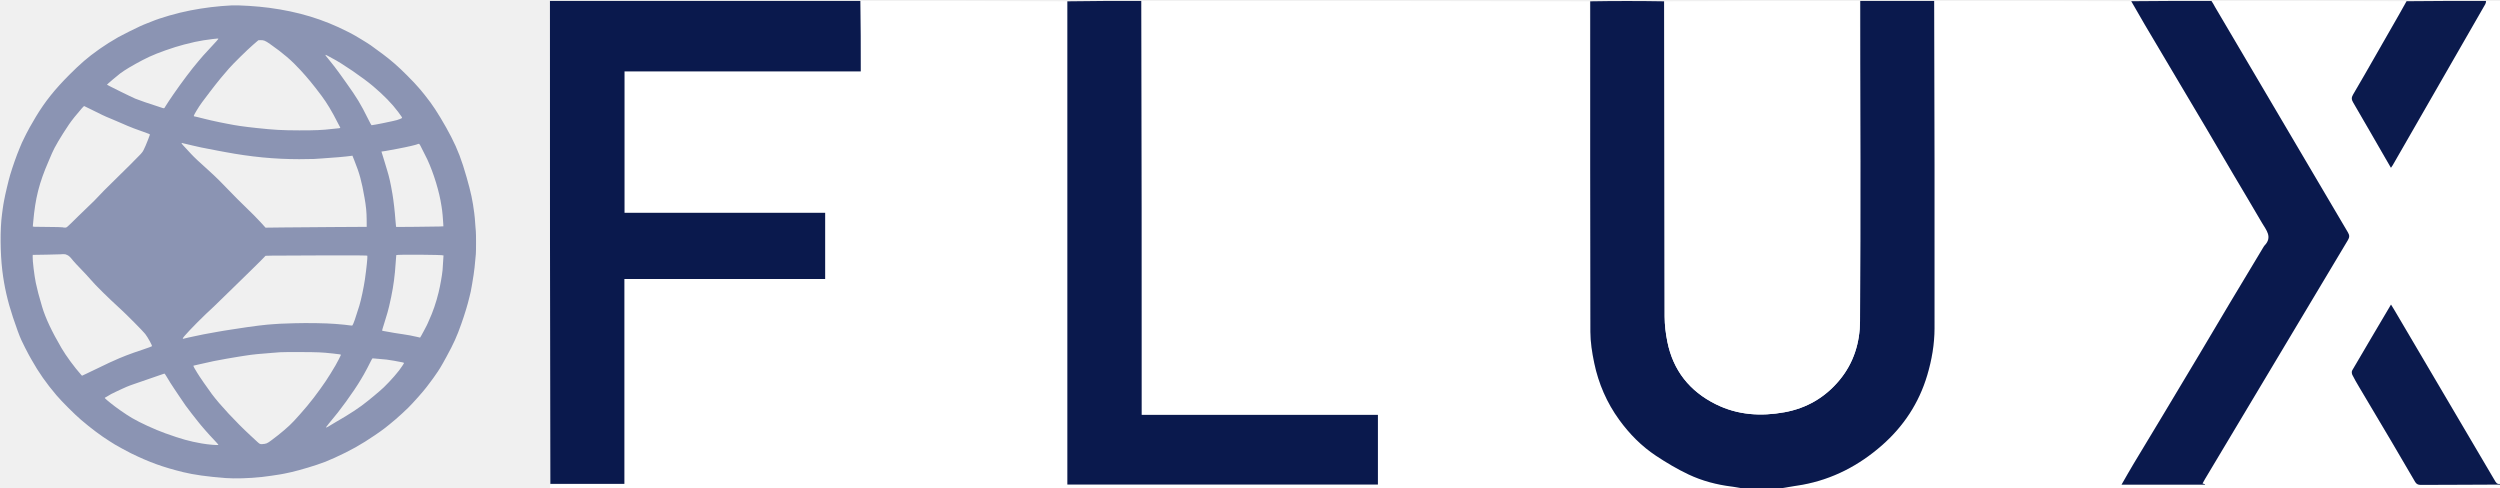
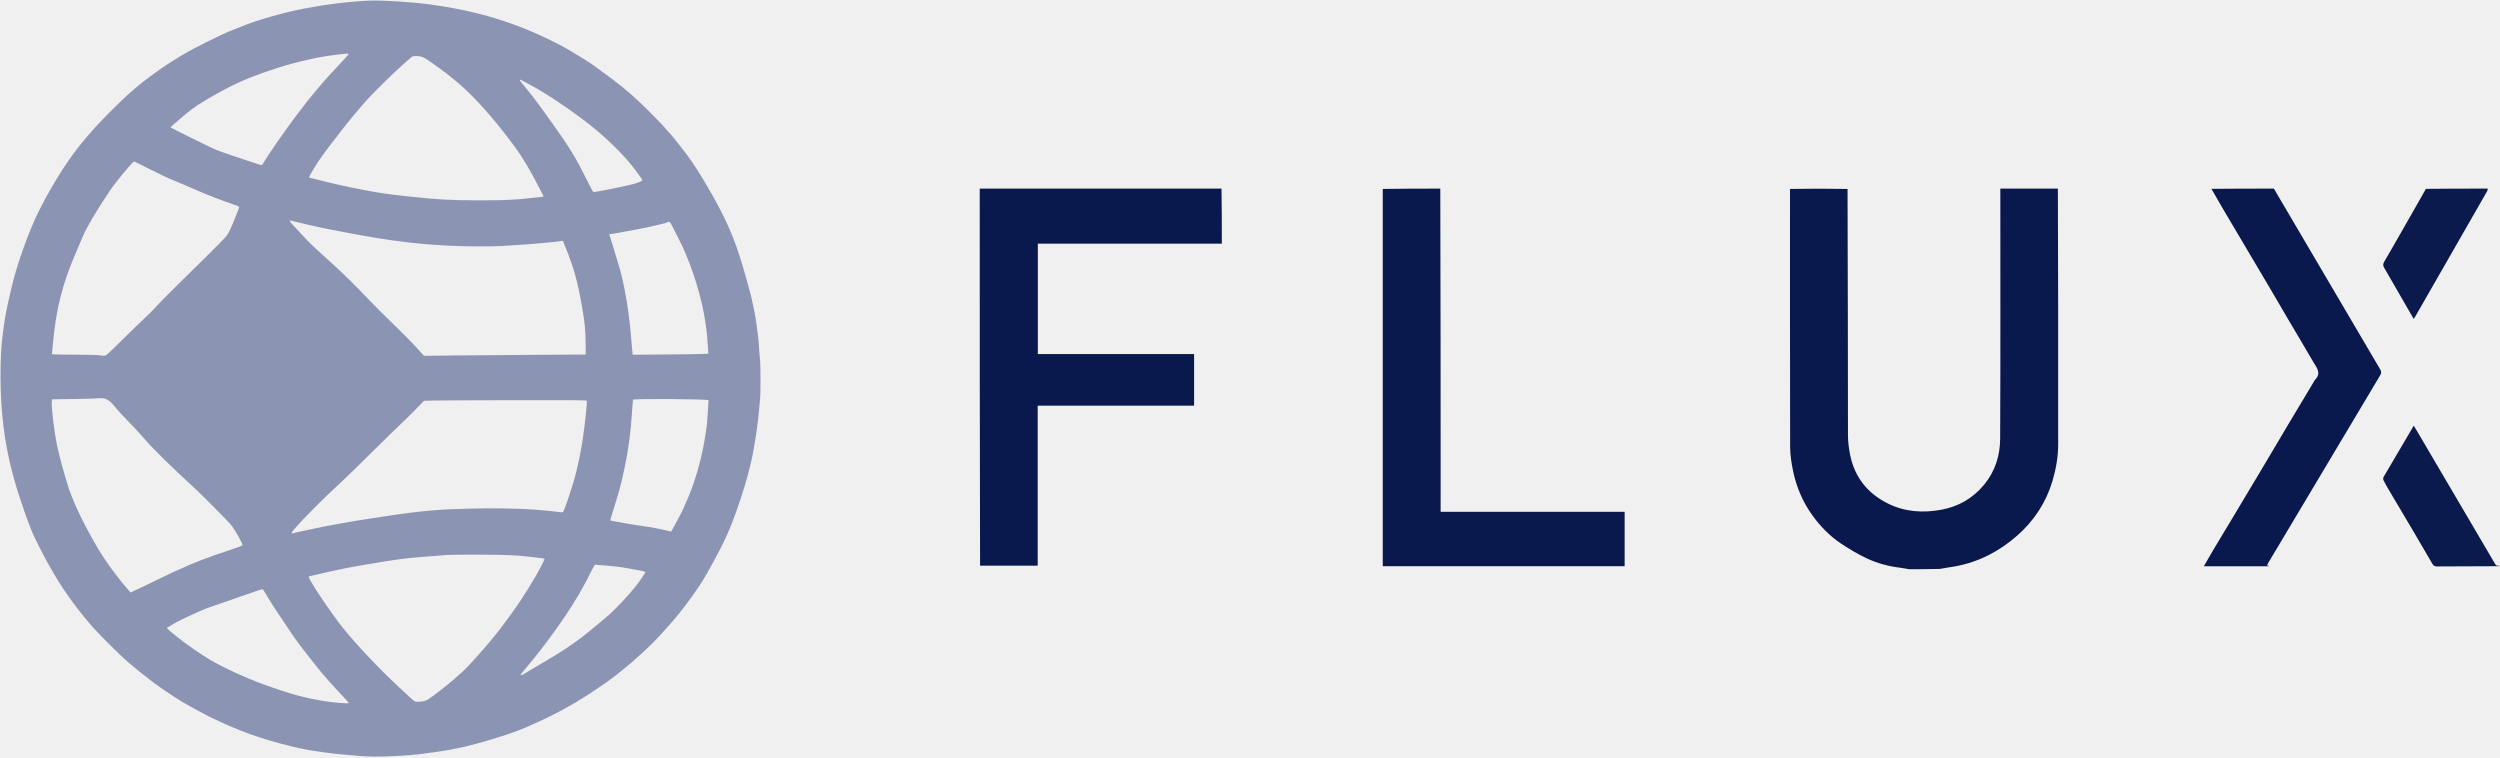
- <svg xmlns="http://www.w3.org/2000/svg" viewBox="0 0 2758.89 538.00" role="img" aria-labelledby="title desc">
-   <g transform="translate(-0,-0) scale(0.33625)">
-     <path d="M 760 17.731 C 744.035 18.296, 710.633 21.150, 692 23.540 C 665.337 26.961, 648.805 29.576, 625.500 34.057 C 582.223 42.380, 527.082 58.193, 496.813 70.961 C 495.541 71.498, 490.225 73.570, 485 75.566 C 479.775 77.562, 473.700 79.993, 471.500 80.969 C 469.300 81.944, 463.675 84.429, 459 86.490 C 447.392 91.609, 398.554 116.062, 388.591 121.744 C 367.213 133.937, 343.646 148.728, 330.027 158.500 C 328.494 159.600, 325.048 162.047, 322.370 163.938 C 288.891 187.570, 263.784 209.136, 228.245 244.788 C 179.216 293.974, 148.208 332.815, 117.507 383.500 C 110.393 395.245, 100 413.188, 100 413.725 C 100 413.982, 99.112 415.439, 98.026 416.964 C 95.636 420.319, 75.317 460.284, 72.077 468 C 70.807 471.025, 67.310 479.350, 64.307 486.500 C 54.380 510.134, 42.258 544.343, 33.571 573.234 C 28.241 590.963, 16.944 638.458, 13.528 657.500 C 12.640 662.450, 11.469 668.975, 10.926 672 C 10.383 675.025, 9.515 680.875, 8.998 685 C 8.480 689.125, 7.366 697.599, 6.523 703.831 C 0.136 751.038, 0.593 829.386, 7.599 888 C 13.796 939.854, 25.057 989.232, 42.719 1042 C 55.092 1078.965, 63.136 1100.722, 70.264 1116.500 C 74.539 1125.965, 89.635 1155.849, 94.510 1164.500 C 95.750 1166.700, 99.793 1173.900, 103.494 1180.500 C 126.996 1222.408, 151.847 1257.864, 185.295 1297.210 C 202.509 1317.460, 244.951 1359.919, 265.500 1377.448 C 299.307 1406.287, 330.860 1429.929, 359.506 1447.884 C 368.868 1453.751, 372.734 1456.178, 377.500 1459.179 C 383.659 1463.057, 420.462 1483.053, 430 1487.704 C 490.788 1517.345, 534.525 1533.158, 601 1549.525 C 636.078 1558.162, 680.754 1564.370, 740.950 1568.972 C 770.918 1571.263, 818.473 1569.866, 859 1565.506 C 872.921 1564.008, 909.080 1558.884, 919.500 1556.933 C 922.250 1556.418, 928.325 1555.298, 933 1554.443 C 959.140 1549.662, 1001.104 1538.268, 1039.500 1525.526 C 1063.400 1517.594, 1072.345 1514.067, 1098.500 1502.265 C 1148.738 1479.596, 1186.039 1458.682, 1230.600 1428.198 C 1259.241 1408.605, 1265.984 1403.427, 1298.414 1376.129 C 1308.505 1367.635, 1329.637 1348.198, 1340.231 1337.667 C 1356.735 1321.261, 1388.592 1285.397, 1399.538 1270.902 C 1400.617 1269.472, 1405.550 1262.958, 1410.500 1256.425 C 1415.450 1249.892, 1420.266 1243.412, 1421.202 1242.024 C 1422.139 1240.636, 1424.986 1236.575, 1427.531 1233 C 1441.420 1213.485, 1447.227 1203.939, 1464.943 1171.500 C 1489.043 1127.371, 1499.419 1104.412, 1513.979 1063 C 1525.966 1028.905, 1534.490 1000.766, 1540.485 975.500 C 1542.442 967.250, 1544.457 958.925, 1544.962 957 C 1546.212 952.232, 1552.518 915.158, 1554.487 901 C 1557.430 879.838, 1558.025 874.598, 1559.541 856.500 C 1560.371 846.600, 1561.338 836.475, 1561.691 834 C 1562.551 827.964, 1562.574 765.689, 1561.718 760 C 1561.346 757.525, 1560.586 748.300, 1560.029 739.500 C 1558.718 718.762, 1558.198 712.912, 1556.429 699 C 1551.109 657.141, 1545.790 632.263, 1531.305 581.500 C 1515.068 524.596, 1502.317 491.159, 1480.947 449.450 C 1460.793 410.114, 1430.580 359.989, 1412.564 336 C 1398.730 317.578, 1387.628 303.423, 1381.598 296.515 C 1378.244 292.674, 1374.326 288.174, 1372.892 286.515 C 1362.643 274.666, 1357.111 268.813, 1336.136 247.627 C 1308.002 219.210, 1284.717 198.804, 1256 177.398 C 1242.929 167.655, 1223 153.061, 1217 148.839 C 1205.395 140.673, 1162.814 114.916, 1152.500 109.823 C 1150.850 109.008, 1145.450 106.276, 1140.500 103.752 C 1060.542 62.972, 979.369 38.320, 883 25.548 C 843.537 20.318, 787.512 16.757, 760 17.731 M 698.093 128.096 C 678.247 130.357, 654.392 134.228, 639.500 137.604 C 613.725 143.448, 591.109 149.393, 575 154.559 C 527.017 169.948, 496.849 182.002, 467 197.712 C 434.123 215.015, 410.782 228.955, 394.500 241.010 C 385.709 247.519, 351 277.012, 351 277.972 C 351 278.852, 434.361 319.888, 444 323.753 C 459.808 330.092, 482.420 337.844, 532.401 354.056 C 538.987 356.193, 539.071 356.156, 542.657 349.500 C 544.470 346.133, 560.466 321.980, 569.477 309 C 597.947 267.992, 628.815 227.055, 649.781 202.500 C 654.946 196.450, 662.396 187.706, 666.336 183.068 C 670.276 178.430, 683.292 164.270, 695.261 151.601 C 707.230 138.932, 716.876 128.129, 716.699 127.596 C 716.197 126.090, 715.547 126.108, 698.093 128.096 M 853.669 131.802 L 847.838 132.105 830.669 146.920 C 811.448 163.507, 765.148 209.027, 751.448 224.807 C 731.193 248.138, 715.973 266.376, 707.474 277.500 C 703.693 282.450, 695.177 293.477, 688.549 302.004 C 676.645 317.322, 673.629 321.319, 662.903 336 C 651.861 351.113, 636 377.239, 636 380.313 C 636 381.348, 636.794 382, 638.054 382 C 639.184 382, 644.021 383.069, 648.804 384.377 C 653.587 385.684, 662.675 387.961, 669 389.438 C 675.325 390.915, 685.675 393.406, 692 394.973 C 698.325 396.540, 710.700 399.236, 719.500 400.964 C 728.300 402.692, 739.775 404.960, 745 406.004 C 775.882 412.174, 797.859 415.374, 841 419.985 C 901.212 426.420, 923.941 427.692, 982.003 427.876 C 1032.638 428.037, 1059.255 426.911, 1088 423.391 C 1094.875 422.550, 1103.997 421.609, 1108.271 421.301 C 1116.125 420.735, 1117.962 419.903, 1116.211 417.706 C 1115.683 417.043, 1112.194 410.425, 1108.458 403 C 1090.014 366.340, 1072.561 337.303, 1054.685 313.535 C 1027.017 276.746, 1011.135 257.414, 986.388 230.401 C 957.139 198.473, 929.300 174.570, 886.500 144.636 C 869.864 133.002, 865.259 131.201, 853.669 131.802 M 1068 181.013 C 1068 181.570, 1072.642 187.532, 1078.315 194.263 C 1088.828 206.735, 1109.348 233.464, 1117 244.653 C 1117.825 245.859, 1126.659 258.243, 1136.632 272.173 C 1171.120 320.348, 1183.900 341.454, 1207.533 389.265 C 1213.442 401.219, 1218.727 411, 1219.277 411 C 1221.192 411, 1243.576 406.982, 1255 404.587 C 1291.068 397.027, 1297.096 395.692, 1303.154 393.919 C 1310.895 391.655, 1318.659 388.361, 1319.512 386.980 C 1320.193 385.878, 1316.827 380.732, 1306.118 366.500 C 1286.046 339.827, 1259.902 313.021, 1225 283.329 C 1191.619 254.930, 1120.415 206.278, 1089.623 190.828 C 1086.255 189.139, 1080.496 186.011, 1076.826 183.878 C 1069.961 179.889, 1068 179.253, 1068 181.013 M 268.351 355.750 C 252.601 373.542, 234.752 395.924, 226.285 408.500 C 199.658 448.047, 178.747 483.471, 170.798 502.500 C 168.266 508.560, 162.229 522.703, 159.059 530 C 128.395 600.588, 115.743 650.751, 108.994 728.500 C 108.421 735.100, 107.851 741.400, 107.726 742.500 C 107.503 744.472, 108.170 744.504, 155 744.769 C 182.647 744.925, 203.712 745.448, 205.399 746.019 C 206.994 746.558, 210.491 747, 213.172 747 C 219.163 747, 217.351 748.556, 257.500 708.916 C 274 692.625, 292.308 674.944, 298.184 669.626 C 304.060 664.307, 315.803 652.428, 324.279 643.228 C 332.756 634.028, 350.408 616.150, 363.507 603.500 C 376.606 590.850, 405.152 562.725, 426.941 541 C 465.605 502.450, 466.669 501.284, 471.204 492.500 C 473.759 487.550, 476.968 480.575, 478.335 477 C 479.702 473.425, 483.336 464.427, 486.410 457.005 C 489.485 449.582, 492 442.806, 492 441.945 C 492 440.975, 490.198 439.764, 487.250 438.755 C 454.829 427.649, 420.393 414.382, 403.330 406.424 C 397.923 403.903, 384.275 398.040, 373 393.397 C 361.725 388.753, 350.700 384.125, 348.500 383.112 C 346.300 382.099, 340.675 379.527, 336 377.396 C 331.325 375.264, 316.121 367.779, 302.213 360.760 C 288.305 353.742, 276.541 348, 276.069 348 C 275.598 348, 272.125 351.488, 268.351 355.750 M 596 470.357 C 596 471.657, 600.678 476.885, 627.294 505.326 C 638.430 517.226, 651.915 529.902, 686.129 560.633 C 706.564 578.987, 731.900 603.964, 755.696 629.213 C 767.469 641.706, 790.691 664.922, 807.301 680.806 C 823.910 696.689, 845.150 718.118, 854.500 728.425 L 871.500 747.164 927.500 746.478 C 958.300 746.101, 1033 745.501, 1093.500 745.146 L 1203.500 744.500 1203.363 721 C 1203.217 696.019, 1201.474 677.995, 1196.400 649 C 1186.718 593.672, 1179.921 568.869, 1162.741 526.179 L 1156.575 510.857 1153.538 511.404 C 1142.148 513.454, 1088.238 518.232, 1056.500 520.005 C 1046.600 520.558, 1034.900 521.327, 1030.500 521.714 C 1026.100 522.101, 1004.275 522.416, 982 522.414 C 901.644 522.409, 823.968 514.936, 739 499.035 C 733.225 497.954, 722.200 495.907, 714.500 494.486 C 691.515 490.243, 664.773 485.054, 660.500 484.006 C 658.300 483.467, 646.375 480.782, 634 478.041 C 621.625 475.299, 608.243 472.144, 604.263 471.028 C 595.673 468.621, 596 468.648, 596 470.357 M 1371.738 472.595 C 1369.770 474.563, 1337.276 482.185, 1306 488.014 C 1262.402 496.141, 1257.444 497.010, 1254.750 497.005 C 1253.237 497.002, 1252 497.371, 1252 497.825 C 1252 498.279, 1253.138 501.991, 1254.528 506.075 C 1255.918 510.159, 1259.101 520.475, 1261.600 529 C 1264.100 537.525, 1268.100 550.800, 1270.490 558.500 C 1277.440 580.890, 1281.556 599.269, 1287.961 636.500 C 1291.714 658.317, 1295.828 694.396, 1297.950 724.110 C 1298.524 732.145, 1299.271 740.106, 1299.610 741.802 L 1300.227 744.884 1364.363 744.414 C 1399.639 744.156, 1434.509 743.683, 1441.852 743.364 L 1455.204 742.784 1454.556 731.642 C 1453.603 715.254, 1452.067 697.332, 1451.030 690.500 C 1450.529 687.200, 1449.597 680.900, 1448.959 676.500 C 1442.265 630.342, 1423.631 569.029, 1402.308 523 C 1399.334 516.580, 1384.625 487.325, 1379.813 478.258 C 1377.378 473.670, 1375.948 472.014, 1374.417 472.008 C 1373.271 472.004, 1372.066 472.268, 1371.738 472.595 M 198.352 834.628 C 197.721 834.887, 177.021 835.414, 152.352 835.799 L 107.500 836.500 107.199 842.302 C 106.562 854.557, 112.596 904.788, 117.553 928.500 C 122.052 950.017, 128.037 972.724, 138.112 1006.500 C 149.246 1043.823, 169.537 1087.066, 201.929 1142.500 C 216.754 1167.871, 244.582 1205.757, 265.705 1229.328 L 269.136 1233.156 273.818 1230.931 C 276.393 1229.708, 281.650 1227.253, 285.500 1225.477 C 289.350 1223.701, 301.050 1218.085, 311.500 1212.997 C 340.646 1198.805, 361.128 1189, 361.630 1189 C 361.879 1189, 364.877 1187.707, 368.292 1186.127 C 399.738 1171.575, 425.328 1161.719, 471.377 1146.426 C 486.160 1141.517, 498.474 1136.929, 498.742 1136.230 C 499.763 1133.568, 485.468 1107.629, 476.554 1095.970 C 470.138 1087.578, 415.712 1032.592, 397.036 1015.634 C 356.445 978.777, 311.804 934.756, 297.013 917 C 291.286 910.125, 277.353 895.047, 266.050 883.492 C 254.748 871.938, 242.827 859.113, 239.560 854.992 C 230.301 843.315, 226.957 840.134, 220.593 836.954 C 215.530 834.424, 213.590 834.011, 207.090 834.079 C 202.916 834.122, 198.983 834.370, 198.352 834.628 M 1300.510 837.250 C 1300.275 837.938, 1299.363 849.906, 1298.484 863.846 C 1295.967 903.727, 1291.453 937.921, 1283.876 974.500 C 1279.417 996.032, 1274.729 1015.927, 1271.977 1025 C 1270.392 1030.225, 1266.648 1042.600, 1263.657 1052.500 C 1260.666 1062.400, 1257.270 1073.387, 1256.109 1076.915 C 1254.949 1080.443, 1254 1083.899, 1254 1084.593 C 1254 1085.385, 1256.145 1086.111, 1259.750 1086.538 C 1262.912 1086.913, 1268.251 1087.841, 1271.613 1088.600 C 1278.894 1090.244, 1309.812 1095.324, 1322.500 1096.962 C 1334.788 1098.548, 1356.474 1102.635, 1368.181 1105.572 C 1373.506 1106.907, 1378.276 1108, 1378.781 1108 C 1379.601 1108, 1404 1062.245, 1404 1060.706 C 1404 1060.360, 1405.528 1056.797, 1407.395 1052.788 C 1420.396 1024.878, 1431.351 993.015, 1439.470 959.500 C 1445.087 936.310, 1450.582 905.525, 1452.500 886.500 C 1453.317 878.391, 1455.875 838.558, 1455.597 838.271 C 1453.253 835.849, 1301.331 834.849, 1300.510 837.250 M 892 838.969 L 871.500 839.500 854.500 857 C 845.150 866.625, 831.441 880.125, 824.035 887 C 816.630 893.875, 789.180 920.686, 763.035 946.579 C 736.891 972.473, 709.875 998.771, 703 1005.021 C 669.684 1035.304, 623.573 1081.506, 605.344 1102.870 C 598.389 1111.022, 598.126 1113.441, 604.444 1111.156 C 606.337 1110.472, 612.075 1109.064, 617.193 1108.027 C 622.312 1106.991, 633.925 1104.520, 643 1102.536 C 661.866 1098.412, 675.544 1095.731, 692 1092.932 C 698.325 1091.857, 708.225 1090.074, 714 1088.970 C 719.775 1087.866, 728.550 1086.337, 733.500 1085.571 C 738.450 1084.805, 751.500 1082.769, 762.500 1081.046 C 832.528 1070.077, 872.360 1065.126, 904 1063.460 C 910.325 1063.126, 916.850 1062.691, 918.500 1062.491 C 920.150 1062.292, 941.075 1061.567, 965 1060.879 C 1009.041 1059.614, 1069.280 1060.568, 1099.671 1063.012 C 1124.871 1065.038, 1136.850 1066.230, 1145.872 1067.610 C 1152.778 1068.666, 1155.596 1068.750, 1156.582 1067.932 C 1159.133 1065.815, 1167.860 1041.001, 1179.418 1003 C 1185.142 984.180, 1193.512 944.787, 1197.478 918 C 1202.453 884.394, 1206.783 842.484, 1205.599 839.397 C 1205.143 838.209, 1183.220 838.033, 1058.781 838.219 C 978.327 838.340, 903.275 838.677, 892 838.969 M 919.500 1156.029 C 915.100 1156.463, 904.075 1157.328, 895 1157.952 C 857.232 1160.547, 827.337 1163.593, 806.500 1166.966 C 799.900 1168.035, 792.475 1169.180, 790 1169.510 C 787.525 1169.841, 780.550 1170.983, 774.500 1172.048 C 768.450 1173.112, 755.175 1175.352, 745 1177.025 C 717.985 1181.466, 687.579 1187.725, 650.538 1196.468 C 642.309 1198.411, 635.446 1200, 635.288 1200 C 634.217 1200, 635.435 1203.701, 637.834 1207.735 C 639.392 1210.356, 643.468 1217.225, 646.892 1223 C 653.745 1234.560, 681.493 1274.848, 695.289 1293.271 C 722.226 1329.241, 774.498 1385.387, 821.500 1428.837 C 831.400 1437.989, 841.660 1447.491, 844.299 1449.951 C 852.206 1457.321, 853.720 1458.031, 860.500 1457.546 C 874.097 1456.573, 876.315 1455.667, 890.352 1445.346 C 920.072 1423.494, 949.399 1398.375, 964.212 1382.086 C 968.221 1377.679, 976.936 1368.094, 983.580 1360.786 C 997.918 1345.017, 1018.283 1320.569, 1029.718 1305.401 C 1062.401 1262.047, 1076.457 1241.120, 1101.385 1198.707 C 1106.392 1190.187, 1119 1165.782, 1119 1164.610 C 1119 1163.311, 1114.213 1162.530, 1090.500 1159.958 C 1056.334 1156.254, 1043.409 1155.699, 986 1155.472 C 953.825 1155.345, 923.900 1155.595, 919.500 1156.029 M 1217.086 1185.296 C 1211.738 1196.446, 1198.033 1222.422, 1193.500 1230 C 1191.690 1233.025, 1187.443 1240.225, 1184.061 1246 C 1173.680 1263.727, 1153.755 1293.425, 1135.311 1318.661 C 1114.534 1347.091, 1104.310 1360.122, 1078.250 1391.384 C 1073.713 1396.827, 1070 1401.668, 1070 1402.140 C 1070 1404.060, 1073.351 1402.730, 1081.215 1397.690 C 1085.772 1394.770, 1094.900 1389.289, 1101.500 1385.510 C 1148.970 1358.331, 1181.822 1336.631, 1207.500 1315.492 C 1214.650 1309.606, 1223.539 1302.342, 1227.253 1299.350 C 1230.967 1296.358, 1234.792 1293.114, 1235.753 1292.141 C 1236.714 1291.168, 1240.911 1287.622, 1245.080 1284.261 C 1261.656 1270.897, 1291.482 1239.333, 1309.650 1215.931 C 1315.761 1208.058, 1326 1192.657, 1326 1191.337 C 1326 1190.819, 1323.638 1189.862, 1320.750 1189.210 C 1308.852 1186.525, 1277.523 1181.064, 1268.344 1180.076 C 1255.058 1178.646, 1225.297 1175.989, 1223.194 1176.046 C 1222.062 1176.076, 1220.035 1179.145, 1217.086 1185.296 M 532 1228.597 C 528.425 1229.918, 515.375 1234.439, 503 1238.643 C 471.633 1249.298, 457.555 1254.159, 442.500 1259.530 C 435.350 1262.081, 428.375 1264.526, 427 1264.963 C 423.032 1266.225, 408.097 1272.592, 401.124 1275.995 C 397.617 1277.706, 389.742 1281.359, 383.624 1284.112 C 370.764 1289.899, 356.827 1297.268, 352.496 1300.571 C 350.843 1301.832, 348.256 1303.333, 346.746 1303.907 C 341.830 1305.776, 341.590 1305.494, 362.898 1322.894 C 380.944 1337.630, 412.937 1359.928, 433 1371.752 C 459.401 1387.312, 508.507 1409.854, 542.500 1422.018 C 596.331 1441.282, 621.854 1448.395, 662.500 1455.462 C 682.914 1459.011, 714.222 1461.721, 716.741 1460.157 C 717.343 1459.783, 711.141 1452.607, 702.345 1443.500 C 685.798 1426.370, 660.231 1397.197, 648.885 1382.500 C 645.063 1377.550, 635.855 1365.850, 628.422 1356.500 C 614.381 1338.839, 604.040 1324.350, 586.668 1298 C 581.048 1289.475, 573.966 1278.900, 570.932 1274.500 C 564.124 1264.631, 554.097 1248.663, 546.597 1235.750 C 543.483 1230.388, 540.387 1226.044, 539.717 1226.097 C 539.048 1226.150, 535.575 1227.275, 532 1228.597" stroke="none" fill="#8b94b3" fill-rule="evenodd" />
-   </g>
-   <g transform="translate(605.895,-0)">
-     <path fill="#FFFFFF" opacity="1" stroke="none" d=" M1317,539   C878.333,539 439.667,539 1,538.998   C1,537.663 1,536.33 1.469,534.499   C28.867,534 55.797,534 83.137,534   C83.137,458.392 83.137,383.332 83.137,307.861   C157.277,307.861 231.003,307.861 304.712,307.861   C304.712,283.38 304.712,259.315 304.712,234.837   C230.7,234.837 156.973,234.837 83.294,234.837   C83.294,182.694 83.294,130.966 83.294,78.827   C170.311,78.827 257.036,78.827 344,78.827   C344,52.611 344,26.805 344,1   C419.694,1 495.387,1 571.54,1.469   C572,179.528 572,357.118 572,534.725   C686.598,534.725 800.661,534.725 914.711,534.725   C914.711,509.048 914.711,483.647 914.711,457.826   C827.691,457.826 740.96,457.826 654,457.826   C654,305.269 654,153.134 654,1   C818.694,1 983.387,1 1148.54,1.469   C1149,123.346 1148.886,244.756 1149.186,366.164   C1149.214,377.647 1151.062,389.286 1153.424,400.568   C1158.191,423.341 1167.295,444.413 1181.037,463.34   C1192.287,478.836 1205.607,492.364 1221.529,502.925   C1233.047,510.565 1245.052,517.704 1257.533,523.598   C1272.725,530.77 1289.015,535.018 1305.799,537.034   C1309.557,537.485 1313.268,538.334 1317,539  z" />
-     <path fill="#FFFFFF" opacity="1" stroke="none" d=" M1529,1   C1601.022,1 1673.044,1 1745.62,1.346   C1751.19,10.329 1756.149,19.001 1761.232,27.599   C1774.124,49.407 1787.068,71.186 1799.999,92.972   C1809.553,109.069 1819.156,125.136 1828.671,141.256   C1838.591,158.063 1848.402,174.936 1858.318,191.747   C1868.974,209.815 1879.815,227.776 1890.335,245.923   C1894.902,253.8 1902.382,261.661 1892.991,271.138   C1892.652,271.48 1892.411,271.925 1892.159,272.344   C1879.605,293.225 1867.016,314.087 1854.516,335.001   C1843.755,353.005 1833.132,371.092 1822.382,389.103   C1808.489,412.378 1794.553,435.627 1780.594,458.862   C1769.957,476.568 1759.214,494.21 1748.6,511.93   C1744.164,519.336 1739.941,526.87 1735.342,534.83   C1766.682,534.83 1797.054,534.83 1827.426,534.83   C1827.454,534.682 1827.484,534.533 1827.512,534.385   C1826.662,534.134 1825.811,533.882 1824.698,533.553   C1825.602,531.923 1826.433,530.319 1827.358,528.771   C1879.926,440.803 1932.482,352.827 1985.159,264.924   C1987.062,261.75 1986.997,259.583 1985.153,256.462   C1936.251,173.677 1887.453,90.83 1838.657,7.982   C1837.325,5.721 1836.214,3.33 1835,1   C1906.355,1 1977.711,1 2049.443,1.347   C2046.872,6.869 2043.931,12.047 2040.973,17.216   C2032.799,31.499 2024.628,45.783 2016.438,60.056   C2007.933,74.88 1999.513,89.755 1990.806,104.46   C1988.936,107.619 1989.093,109.893 1990.881,112.95   C2002.968,133.621 2014.871,154.399 2026.837,175.14   C2028.701,178.372 2030.58,181.595 2032.652,185.166   C2033.495,183.929 2034.101,183.158 2034.585,182.317   C2068.659,123.073 2102.727,63.826 2136.763,4.56   C2137.377,3.489 2137.596,2.192 2138,1   C2143.329,1 2148.658,1 2153.994,1   C2154,178.355 2154,355.711 2153.596,533.533   C2149.543,534.887 2148.394,532.253 2146.93,529.766   C2109.995,467.006 2073.024,404.268 2036.053,341.53   C2035.062,339.849 2034.007,338.207 2032.71,336.107   C2018.189,360.679 2003.963,384.675 1989.903,408.769   C1989.19,409.99 1989.385,412.304 1990.056,413.668   C1992.257,418.144 1994.796,422.462 1997.342,426.76   C2009.098,446.603 2020.939,466.396 2032.672,486.253   C2041.609,501.378 2050.416,516.581 2059.313,531.73   C2060.684,534.065 2062.465,535.13 2065.558,535.11   C2095.038,534.927 2124.519,535 2154,535   C2154,536.333 2154,537.665 2154,538.999   C1889.978,539 1625.956,539 1361.632,538.604   C1368.569,537.15 1375.846,536.309 1383.038,534.997   C1416.494,528.896 1445.58,513.694 1470.945,491.435   C1494.83,470.475 1511.782,444.719 1520.89,414.156   C1525.922,397.267 1528.944,379.922 1528.956,362.248   C1529.04,241.832 1529,121.416 1529,1  z" />
-     <path fill="#0A194D" opacity="1" stroke="none" d=" M1528.531,1   C1529,121.416 1529.04,241.832 1528.956,362.248   C1528.944,379.922 1525.922,397.267 1520.89,414.156   C1511.782,444.719 1494.83,470.475 1470.945,491.435   C1445.58,513.694 1416.494,528.896 1383.038,534.997   C1375.846,536.309 1368.569,537.15 1361.165,538.604   C1346.646,539 1332.292,539 1317.469,539   C1313.268,538.334 1309.557,537.485 1305.799,537.034   C1289.015,535.018 1272.725,530.77 1257.533,523.598   C1245.052,517.704 1233.047,510.565 1221.529,502.925   C1205.607,492.364 1192.287,478.836 1181.037,463.34   C1167.295,444.413 1158.191,423.341 1153.424,400.568   C1151.062,389.286 1149.214,377.647 1149.186,366.164   C1148.886,244.756 1149,123.346 1149,1.469   C1176.021,1 1203.042,1 1230.531,1.469   C1231,117.764 1230.932,233.592 1231.13,349.418   C1231.146,358.67 1232.301,368.059 1234.128,377.143   C1240.499,408.825 1258.698,431.703 1287.516,446.055   C1311.701,458.101 1337.325,459.691 1363.438,454.923   C1387.891,450.459 1408.27,438.6 1424.202,419.322   C1439.766,400.49 1446.632,378.112 1446.744,354.48   C1447.304,236.655 1447,118.827 1447,1   C1474.021,1 1501.042,1 1528.531,1  z" />
-     <path fill="#FFFFFF" opacity="1" stroke="none" d=" M1446.531,1   C1447,118.827 1447.304,236.655 1446.744,354.48   C1446.632,378.112 1439.766,400.49 1424.202,419.322   C1408.27,438.6 1387.891,450.459 1363.438,454.923   C1337.325,459.691 1311.701,458.101 1287.516,446.055   C1258.698,431.703 1240.499,408.825 1234.128,377.143   C1232.301,368.059 1231.146,358.67 1231.13,349.418   C1230.932,233.592 1231,117.764 1231,1.469   C1302.688,1 1374.375,1 1446.531,1  z" />
-     <path fill="#0A194D" opacity="1" stroke="none" d=" M343.531,1   C344,26.805 344,52.611 344,78.827   C257.036,78.827 170.311,78.827 83.294,78.827   C83.294,130.966 83.294,182.694 83.294,234.837   C156.973,234.837 230.7,234.837 304.712,234.837   C304.712,259.315 304.712,283.38 304.712,307.861   C231.003,307.861 157.277,307.861 83.137,307.861   C83.137,383.332 83.137,458.392 83.137,534   C55.797,534 28.867,534 1.469,534   C1,356.422 1,178.844 1,1   C115.021,1 229.042,1 343.531,1  z" />
-     <path fill="#0A194D" opacity="1" stroke="none" d=" M653.531,1   C654,153.134 654,305.269 654,457.826   C740.96,457.826 827.691,457.826 914.711,457.826   C914.711,483.647 914.711,509.048 914.711,534.725   C800.661,534.725 686.598,534.725 572,534.725   C572,357.118 572,179.528 572,1.469   C599.021,1 626.042,1 653.531,1  z" />
-     <path fill="#0A194D" opacity="1" stroke="none" d=" M1834.531,1   C1836.214,3.33 1837.325,5.721 1838.657,7.982   C1887.453,90.83 1936.251,173.677 1985.153,256.462   C1986.997,259.583 1987.062,261.75 1985.159,264.924   C1932.482,352.827 1879.926,440.803 1827.358,528.771   C1826.433,530.319 1825.602,531.923 1824.698,533.553   C1825.811,533.882 1826.662,534.134 1827.512,534.385   C1827.484,534.533 1827.454,534.682 1827.426,534.83   C1797.054,534.83 1766.682,534.83 1735.342,534.83   C1739.941,526.87 1744.164,519.336 1748.6,511.93   C1759.214,494.21 1769.957,476.568 1780.594,458.862   C1794.553,435.627 1808.489,412.378 1822.382,389.103   C1833.132,371.092 1843.755,353.005 1854.516,335.001   C1867.016,314.087 1879.605,293.225 1892.159,272.344   C1892.411,271.925 1892.652,271.48 1892.991,271.138   C1902.382,261.661 1894.902,253.8 1890.335,245.923   C1879.815,227.776 1868.974,209.815 1858.318,191.747   C1848.402,174.936 1838.591,158.063 1828.671,141.256   C1819.156,125.136 1809.553,109.069 1799.999,92.972   C1787.068,71.186 1774.124,49.407 1761.232,27.599   C1756.149,19.001 1751.19,10.329 1746.087,1.346   C1775.354,1 1804.708,1 1834.531,1  z" />
-     <path fill="#0B1A4D" opacity="1" stroke="none" d=" M2154,534.75   C2124.519,535 2095.038,534.927 2065.558,535.11   C2062.465,535.13 2060.684,534.065 2059.313,531.73   C2050.416,516.581 2041.609,501.378 2032.672,486.253   C2020.939,466.396 2009.098,446.603 1997.342,426.76   C1994.796,422.462 1992.257,418.144 1990.056,413.668   C1989.385,412.304 1989.19,409.99 1989.903,408.769   C2003.963,384.675 2018.189,360.679 2032.71,336.107   C2034.007,338.207 2035.062,339.849 2036.053,341.53   C2073.024,404.268 2109.995,467.006 2146.93,529.766   C2148.394,532.253 2149.543,534.887 2153.596,534   C2154,534 2154,534.5 2154,534.75  z" />
-     <path fill="#0B1A4D" opacity="1" stroke="none" d=" M2137.531,1   C2137.596,2.192 2137.377,3.489 2136.763,4.56   C2102.727,63.826 2068.659,123.073 2034.585,182.317   C2034.101,183.158 2033.495,183.929 2032.652,185.166   C2030.58,181.595 2028.701,178.372 2026.837,175.14   C2014.871,154.399 2002.968,133.621 1990.881,112.95   C1989.093,109.893 1988.936,107.619 1990.806,104.46   C1999.513,89.755 2007.933,74.88 2016.438,60.056   C2024.628,45.783 2032.799,31.499 2040.973,17.216   C2043.931,12.047 2046.872,6.869 2049.911,1.347   C2079.021,1 2108.042,1 2137.531,1  z" />
-   </g>
+ <svg xmlns="http://www.w3.org/2000/svg" width="3672" height="1112" viewBox="0 0 3672 1112" fill="none">
+   <path d="M3022.62 277.039C3023.1 402.155 3023.15 527.272 3023.06 652.388C3023.05 670.752 3019.91 688.774 3014.7 706.322C3005.25 738.078 2987.68 764.839 2962.92 786.617C2936.62 809.745 2906.47 825.54 2871.79 831.88C2864.33 833.243 2856.79 834.117 2849.11 835.627C2834.06 836.039 2819.18 836.039 2803.81 836.039C2799.46 835.347 2795.61 834.465 2791.71 833.996C2774.31 831.902 2757.42 827.488 2741.68 820.036C2728.74 813.912 2716.29 806.494 2704.35 798.556C2687.84 787.583 2674.04 773.526 2662.37 757.426C2648.13 737.759 2638.69 715.866 2633.75 692.204C2631.3 680.481 2629.38 668.387 2629.35 656.456C2629.04 530.309 2629.16 404.161 2629.16 277.526C2657.17 277.039 2685.19 277.039 2713.68 277.526C2714.17 398.361 2714.1 518.71 2714.3 639.057C2714.32 648.67 2715.52 658.426 2717.41 667.864C2724.02 700.782 2742.88 724.554 2772.76 739.467C2797.83 751.983 2824.4 753.635 2851.47 748.681C2876.82 744.041 2897.94 731.72 2914.46 711.69C2930.6 692.122 2937.71 668.871 2937.83 644.316C2938.41 521.893 2938.09 399.465 2938.09 277.039C2966.11 277.039 2994.12 277.039 3022.62 277.039Z" fill="#0A194D" />
+   <path d="M1794.14 277.039C1794.62 303.852 1794.62 330.664 1794.62 357.904C1704.47 357.904 1614.56 357.904 1524.35 357.904C1524.35 412.078 1524.35 465.825 1524.35 520.004C1600.73 520.004 1677.16 520.004 1753.89 520.004C1753.89 545.437 1753.89 570.441 1753.89 595.878C1677.48 595.878 1601.05 595.878 1524.19 595.878C1524.19 674.295 1524.19 752.284 1524.19 830.844C1495.84 830.844 1467.93 830.844 1439.52 830.844C1439.04 646.334 1439.04 461.825 1439.04 277.039C1557.24 277.039 1675.45 277.039 1794.14 277.039Z" fill="#0A194D" />
+   <path d="M2115.51 277.039C2116 435.112 2116 593.185 2116 751.697C2206.15 751.697 2296.06 751.697 2386.27 751.697C2386.27 778.526 2386.27 804.918 2386.27 831.597C2268.04 831.597 2149.79 831.597 2030.99 831.597C2030.99 647.058 2030.99 462.535 2030.99 277.526C2059 277.039 2087.01 277.039 2115.51 277.039Z" fill="#0A194D" />
+   <path d="M3339.85 277.039C3341.59 279.46 3342.74 281.944 3344.12 284.293C3394.71 370.375 3445.3 456.456 3495.99 542.472C3497.91 545.716 3497.97 547.967 3496 551.265C3441.39 642.599 3386.91 734.009 3332.41 825.411C3331.45 827.019 3330.59 828.686 3329.65 830.38C3330.81 830.722 3331.69 830.983 3332.57 831.244C3332.54 831.398 3332.51 831.552 3332.48 831.706C3300.99 831.706 3269.51 831.706 3237.02 831.706C3241.78 823.436 3246.16 815.608 3250.76 807.913C3261.76 789.501 3272.9 771.17 3283.93 752.773C3298.4 728.631 3312.85 704.475 3327.25 680.291C3338.4 661.577 3349.41 642.784 3360.56 624.077C3373.52 602.347 3386.57 580.671 3399.59 558.974C3399.85 558.54 3400.1 558.077 3400.45 557.722C3410.19 547.874 3402.43 539.706 3397.7 531.522C3386.79 512.667 3375.55 494.005 3364.5 475.231C3354.23 457.764 3344.06 440.233 3333.77 422.77C3323.91 406.021 3313.95 389.326 3304.05 372.601C3290.64 349.965 3277.22 327.336 3263.86 304.676C3258.59 295.742 3253.45 286.733 3248.16 277.398C3278.5 277.039 3308.93 277.039 3339.85 277.039Z" fill="#0A194D" />
+   <path d="M3671.04 831.623C3640.47 831.883 3609.91 831.806 3579.35 831.998C3576.14 832.018 3574.3 830.911 3572.88 828.485C3563.65 812.745 3554.52 796.949 3545.26 781.233C3533.09 760.601 3520.82 740.036 3508.63 719.418C3505.99 714.952 3503.36 710.466 3501.08 705.815C3500.38 704.398 3500.18 701.994 3500.92 700.724C3515.49 675.691 3530.24 650.757 3545.3 625.227C3546.64 627.408 3547.73 629.114 3548.76 630.86C3587.09 696.048 3625.42 761.235 3663.71 826.444C3665.22 829.029 3666.42 831.766 3670.62 830.843C3671.04 830.844 3671.04 831.363 3671.04 831.623Z" fill="#0B1A4D" />
+   <path d="M3653.96 277.039C3654.03 278.277 3653.8 279.626 3653.17 280.738C3617.88 342.317 3582.56 403.877 3547.24 465.433C3546.74 466.307 3546.11 467.109 3545.24 468.394C3543.09 464.683 3541.14 461.334 3539.21 457.977C3526.8 436.425 3514.46 414.837 3501.93 393.359C3500.08 390.183 3499.92 387.82 3501.85 384.538C3510.88 369.259 3519.61 353.803 3528.43 338.401C3536.92 323.57 3545.39 308.729 3553.86 293.888C3556.93 288.518 3559.98 283.137 3563.13 277.4C3593.31 277.039 3623.39 277.039 3653.96 277.039Z" fill="#0B1A4D" />
+   <path fill-rule="evenodd" clip-rule="evenodd" d="M543.003 0.886C531.582 1.291 507.686 3.332 494.356 5.042C475.282 7.489 463.455 9.359 446.782 12.564C415.822 18.518 376.375 29.829 354.72 38.962C353.81 39.346 350.007 40.828 346.269 42.256C342.531 43.683 338.185 45.422 336.611 46.12C335.038 46.818 331.013 48.595 327.669 50.069C319.365 53.731 284.426 71.222 277.299 75.287C262.005 84.008 245.145 94.588 235.402 101.578C234.305 102.365 231.84 104.115 229.924 105.468C205.974 122.372 188.012 137.798 162.588 163.3C127.513 198.482 105.33 226.265 83.366 262.52C78.277 270.921 70.842 283.756 70.842 284.14C70.842 284.324 70.207 285.366 69.43 286.457C67.72 288.856 53.184 317.443 50.866 322.963C49.957 325.126 47.455 331.081 45.307 336.196C38.205 353.101 29.533 377.571 23.319 398.236C19.506 410.918 11.424 444.891 8.98 458.511C8.345 462.052 7.507 466.719 7.119 468.883C6.73 471.047 6.109 475.231 5.739 478.182C5.369 481.133 4.572 487.194 3.969 491.652C-0.601 525.419 -0.274 581.461 4.738 623.387C9.172 660.478 17.228 695.798 29.863 733.543C38.715 759.984 44.469 775.547 49.569 786.833C52.627 793.603 63.427 814.979 66.914 821.167C67.801 822.741 70.694 827.891 73.341 832.612C90.155 862.589 107.933 887.95 131.861 916.094C144.176 930.579 174.539 960.95 189.24 973.488C213.425 994.117 235.998 1011.03 256.491 1023.87C263.189 1028.07 265.955 1029.8 269.364 1031.95C273.77 1034.72 300.099 1049.03 306.922 1052.35C350.41 1073.56 381.699 1084.87 429.255 1096.57C454.35 1102.75 486.311 1107.19 529.375 1110.48C550.814 1112.12 584.835 1111.12 613.827 1108.01C623.786 1106.93 649.654 1103.27 657.109 1101.87C659.076 1101.51 663.422 1100.7 666.767 1100.09C685.467 1096.67 715.488 1088.52 742.956 1079.41C760.054 1073.73 766.454 1071.21 785.165 1062.77C821.105 1046.55 847.79 1031.59 879.669 1009.79C900.158 995.775 904.982 992.071 928.182 972.545C935.402 966.469 950.519 952.566 958.098 945.033C969.905 933.298 992.695 907.644 1000.53 897.276C1001.3 896.253 1004.83 891.594 1008.37 886.921C1011.91 882.248 1015.35 877.613 1016.02 876.62C1016.69 875.627 1018.73 872.722 1020.55 870.165C1030.49 856.206 1034.64 849.378 1047.32 826.174C1064.56 794.609 1071.98 778.186 1082.4 748.564C1090.97 724.176 1097.07 704.049 1101.36 685.976C1102.76 680.075 1104.2 674.12 1104.56 672.743C1105.46 669.332 1109.97 642.813 1111.38 632.686C1113.48 617.549 1113.91 613.801 1114.99 600.856C1115.59 593.774 1116.28 586.532 1116.53 584.761C1117.15 580.444 1117.16 535.899 1116.55 531.829C1116.28 530.059 1115.74 523.46 1115.34 517.166C1114.4 502.332 1114.03 498.147 1112.77 488.196C1108.96 458.255 1105.15 440.459 1094.79 404.149C1083.18 363.446 1074.05 339.528 1058.77 309.694C1044.35 281.557 1022.73 245.703 1009.84 228.543C999.948 215.366 992.006 205.241 987.692 200.3C985.293 197.552 982.49 194.334 981.464 193.147C974.132 184.671 970.174 180.485 955.169 165.33C935.042 145.004 918.384 130.407 897.84 115.096C888.489 108.127 874.232 97.688 869.939 94.668C861.637 88.826 831.175 70.403 823.796 66.76C822.616 66.177 818.753 64.222 815.211 62.417C758.01 33.247 699.939 15.614 630.997 6.478C602.765 2.737 562.685 0.19 543.003 0.886ZM498.715 79.83C484.517 81.448 467.452 84.216 456.798 86.631C438.359 90.811 422.179 95.064 410.655 98.759C376.328 109.767 354.746 118.389 333.392 129.626C309.872 142.003 293.174 151.974 281.526 160.597C275.237 165.253 250.406 186.349 250.406 187.036C250.406 187.666 310.042 217.018 316.938 219.783C328.247 224.317 344.424 229.862 380.18 241.459C384.891 242.987 384.951 242.961 387.517 238.2C388.814 235.791 400.257 218.515 406.704 209.23C427.071 179.897 449.154 150.615 464.153 133.051C467.848 128.724 473.178 122.469 475.996 119.151C478.815 115.834 488.127 105.705 496.689 96.643C505.252 87.581 512.152 79.854 512.026 79.472C511.667 78.395 511.202 78.408 498.715 79.83ZM610.014 82.481L605.842 82.698L593.56 93.295C579.809 105.16 546.686 137.72 536.885 149.007C522.395 165.696 511.506 178.741 505.426 186.698C502.721 190.239 496.629 198.127 491.887 204.226C483.371 215.183 481.214 218.042 473.54 228.543C465.641 239.354 454.294 258.041 454.294 260.24C454.294 260.981 454.862 261.447 455.764 261.447C456.572 261.447 460.032 262.212 463.454 263.147C466.876 264.082 473.377 265.711 477.902 266.767C482.427 267.824 489.831 269.606 494.356 270.727C498.881 271.847 507.734 273.776 514.03 275.012C520.325 276.248 528.534 277.87 532.272 278.617C554.365 283.03 570.087 285.319 600.95 288.618C644.026 293.221 660.286 294.13 701.823 294.262C738.047 294.377 757.089 293.572 777.653 291.054C782.571 290.452 789.097 289.779 792.155 289.559C797.774 289.154 799.088 288.559 797.835 286.987C797.457 286.513 794.961 281.779 792.289 276.468C779.094 250.245 766.608 229.475 753.82 212.474C734.026 186.159 722.664 172.331 704.96 153.009C684.036 130.171 664.12 113.073 633.501 91.661C621.6 83.339 618.305 82.051 610.014 82.481ZM763.345 117.682C763.345 118.08 766.666 122.345 770.724 127.159C778.245 136.08 792.925 155.2 798.4 163.203C798.99 164.066 805.31 172.924 812.444 182.888C837.117 217.348 846.26 232.445 863.167 266.644C867.394 275.194 871.175 282.191 871.568 282.191C872.938 282.191 888.952 279.317 897.124 277.603C922.927 272.196 927.24 271.241 931.574 269.973C937.111 268.353 942.666 265.997 943.276 265.009C943.763 264.221 941.355 260.54 933.694 250.36C919.335 231.281 900.631 212.107 875.662 190.868C851.782 170.554 800.843 135.754 778.814 124.702C776.405 123.494 772.285 121.257 769.659 119.731C764.748 116.878 763.345 116.423 763.345 117.682ZM191.279 242.67C180.012 255.397 167.243 271.407 161.186 280.402C142.137 308.69 127.177 334.029 121.49 347.64C119.679 351.975 115.36 362.091 113.092 367.311C91.155 417.802 82.104 453.684 77.276 509.298C76.866 514.018 76.458 518.525 76.369 519.312C76.209 520.722 76.686 520.745 110.189 520.935C129.967 521.046 145.037 521.42 146.244 521.829C147.385 522.214 149.887 522.531 151.805 522.531C156.09 522.531 154.794 523.644 183.517 495.289C195.321 483.636 208.418 470.989 212.622 467.185C216.825 463.38 225.226 454.883 231.29 448.303C237.354 441.722 249.983 428.934 259.354 419.885C268.725 410.837 289.146 390.719 304.734 375.179C332.394 347.605 333.155 346.771 336.4 340.487C338.227 336.947 340.523 331.957 341.501 329.4C342.479 326.843 345.079 320.407 347.278 315.098C349.478 309.788 351.277 304.941 351.277 304.326C351.277 303.632 349.988 302.765 347.879 302.044C324.685 294.1 300.05 284.61 287.843 278.917C283.975 277.114 274.211 272.92 266.145 269.599C258.079 266.277 250.192 262.967 248.618 262.242C247.044 261.518 243.02 259.678 239.675 258.154C236.331 256.629 225.454 251.275 215.504 246.254C205.554 241.234 197.138 237.127 196.801 237.127C196.464 237.127 193.979 239.622 191.279 242.67ZM425.678 324.649C425.678 325.578 429.025 329.318 448.066 349.662C456.033 358.174 465.68 367.241 490.156 389.223C504.775 402.351 522.901 420.217 539.924 438.278C548.347 447.214 564.959 463.82 576.842 475.182C588.724 486.543 603.919 501.871 610.608 509.244L622.77 522.648L662.832 522.157C684.866 521.887 738.306 521.458 781.588 521.204L860.281 520.742L860.183 503.933C860.079 486.064 858.832 473.171 855.202 452.431C848.276 412.855 843.413 395.114 831.123 364.578L826.711 353.618L824.539 354.009C816.39 355.476 777.823 358.893 755.118 360.162C748.036 360.557 739.666 361.107 736.518 361.384C733.37 361.661 717.757 361.886 701.821 361.885C644.335 361.881 588.766 356.536 527.98 345.162C523.848 344.389 515.961 342.924 510.453 341.908C494.009 338.873 474.878 335.161 471.821 334.412C470.247 334.026 461.716 332.105 452.863 330.145C444.01 328.184 434.437 325.927 431.59 325.129C425.444 323.407 425.678 323.426 425.678 324.649ZM980.638 326.249C979.23 327.657 955.984 333.109 933.609 337.279C902.42 343.092 898.873 343.713 896.945 343.71C895.863 343.708 894.978 343.972 894.978 344.296C894.978 344.621 895.792 347.276 896.787 350.198C897.781 353.119 900.058 360.498 901.846 366.596C903.634 372.694 906.496 382.189 908.206 387.697C913.178 403.712 916.122 416.859 920.704 443.49C923.389 459.096 926.332 484.903 927.851 506.157C928.261 511.905 928.796 517.599 929.038 518.812L929.48 521.017L975.362 520.681C1000.6 520.496 1025.54 520.158 1030.8 519.93L1040.35 519.515L1039.89 511.545C1039.2 499.823 1038.11 487.003 1037.36 482.116C1037 479.756 1036.34 475.249 1035.88 472.102C1031.09 439.085 1017.76 395.228 1002.51 362.304C1000.38 357.712 989.858 336.786 986.415 330.3C984.673 327.018 983.65 325.834 982.555 325.829C981.735 325.827 980.873 326.015 980.638 326.249ZM141.202 585.211C140.751 585.396 125.942 585.773 108.294 586.048L76.207 586.55L75.992 590.7C75.536 599.466 79.853 635.396 83.399 652.357C86.618 667.748 90.899 683.99 98.107 708.15C106.072 734.847 120.588 765.779 143.761 805.431C154.367 823.578 174.275 850.678 189.386 867.538L191.841 870.277L195.19 868.685C197.033 867.81 200.793 866.054 203.548 864.784C206.302 863.514 214.672 859.496 222.148 855.857C242.999 845.705 257.652 838.692 258.011 838.692C258.189 838.692 260.334 837.767 262.777 836.637C285.273 826.228 303.58 819.178 336.523 808.239C347.099 804.728 355.909 801.446 356.1 800.946C356.831 799.042 346.604 780.487 340.227 772.148C335.637 766.145 296.701 726.814 283.34 714.684C254.302 688.32 222.366 656.832 211.784 644.131C207.687 639.213 197.719 628.428 189.633 620.163C181.548 611.898 173.02 602.725 170.682 599.777C164.059 591.424 161.666 589.149 157.114 586.874C153.491 585.065 152.104 584.769 147.454 584.818C144.467 584.849 141.654 585.026 141.202 585.211ZM929.682 587.086C929.514 587.578 928.861 596.139 928.233 606.11C926.432 634.637 923.203 659.096 917.782 685.261C914.592 700.662 911.238 714.893 909.27 721.383C908.136 725.121 905.457 733.972 903.317 741.054C901.178 748.135 898.748 755.994 897.918 758.518C897.088 761.041 896.409 763.514 896.409 764.01C896.409 764.576 897.943 765.096 900.522 765.401C902.784 765.669 906.604 766.333 909.009 766.876C914.218 768.052 936.337 771.686 945.414 772.857C954.204 773.992 969.718 776.915 978.094 779.016C981.903 779.971 985.315 780.753 985.677 780.753C986.263 780.753 1003.72 748.024 1003.72 746.924C1003.72 746.676 1004.81 744.127 1006.15 741.26C1015.45 721.296 1023.29 698.504 1029.09 674.531C1033.11 657.943 1037.04 635.923 1038.42 622.314C1039 616.514 1040.83 588.022 1040.63 587.816C1038.95 586.084 930.269 585.369 929.682 587.086ZM637.436 588.316L622.77 588.696L610.608 601.213C603.919 608.098 594.112 617.754 588.814 622.672C583.516 627.59 563.878 646.768 545.174 665.289C526.471 683.811 507.144 702.622 502.226 707.092C478.392 728.754 445.404 761.802 432.363 777.083C427.387 782.915 427.199 784.645 431.719 783.01C433.073 782.521 437.178 781.514 440.84 780.772C444.502 780.031 452.81 778.264 459.302 776.844C472.799 773.895 482.584 771.977 494.356 769.975C498.881 769.206 505.964 767.93 510.095 767.141C514.226 766.351 520.504 765.257 524.045 764.71C527.586 764.162 536.922 762.705 544.792 761.473C594.889 753.627 623.385 750.085 646.02 748.894C650.545 748.655 655.213 748.343 656.394 748.2C657.574 748.058 672.544 747.539 689.659 747.047C721.166 746.143 764.261 746.825 786.003 748.573C804.031 750.022 812.6 750.875 819.054 751.862C823.995 752.617 826.011 752.677 826.716 752.092C828.541 750.578 834.785 732.829 843.053 705.647C847.148 692.185 853.136 664.007 855.973 644.846C859.532 620.808 862.63 590.83 861.783 588.622C861.457 587.772 845.773 587.646 756.75 587.779C699.193 587.866 645.502 588.107 637.436 588.316ZM657.109 815.108C653.961 815.418 646.074 816.037 639.582 816.483C612.563 818.34 591.176 820.518 576.269 822.931C571.548 823.696 566.236 824.515 564.465 824.751C562.695 824.988 557.705 825.804 553.376 826.566C549.048 827.327 539.551 828.93 532.272 830.126C512.946 833.303 491.194 837.78 464.695 844.034C458.808 845.424 453.898 846.56 453.785 846.56C453.019 846.56 453.89 849.208 455.606 852.093C456.721 853.968 459.637 858.881 462.086 863.012C466.989 871.281 486.84 900.099 496.709 913.277C515.98 939.006 553.375 979.167 587 1010.25C594.083 1016.79 601.422 1023.59 603.31 1025.35C608.967 1030.62 610.05 1031.13 614.901 1030.78C624.628 1030.09 626.215 1029.44 636.257 1022.06C657.518 1006.42 678.499 988.457 689.096 976.806C691.964 973.654 698.198 966.797 702.952 961.57C713.209 950.29 727.778 932.803 735.958 921.953C759.34 890.942 769.395 875.973 787.229 845.635C790.811 839.541 799.83 822.084 799.83 821.246C799.83 820.317 796.406 819.758 779.442 817.918C754.999 815.269 745.753 814.872 704.683 814.71C681.665 814.619 660.257 814.797 657.109 815.108ZM870.001 836.043C866.175 844.018 856.37 862.599 853.127 868.019C851.833 870.183 848.794 875.333 846.375 879.464C838.948 892.144 824.694 913.387 811.499 931.438C796.635 951.774 789.321 961.095 770.678 983.457C767.432 987.35 764.776 990.813 764.776 991.15C764.776 992.524 767.173 991.572 772.799 987.967C776.059 985.879 782.589 981.958 787.311 979.255C821.271 959.814 844.773 944.292 863.143 929.171C868.258 924.961 874.617 919.765 877.274 917.625C879.931 915.485 882.668 913.164 883.355 912.468C884.043 911.772 887.045 909.236 890.028 906.832C901.886 897.273 923.223 874.695 936.221 857.956C940.592 852.324 947.917 841.308 947.917 840.364C947.917 839.993 946.228 839.309 944.162 838.842C935.65 836.922 913.237 833.015 906.671 832.309C897.166 831.286 875.875 829.385 874.37 829.426C873.561 829.447 872.11 831.643 870.001 836.043ZM379.893 867.016C377.335 867.961 367.999 871.194 359.146 874.201C336.707 881.823 326.635 885.3 315.865 889.142C310.75 890.967 305.76 892.716 304.776 893.028C301.938 893.931 291.253 898.485 286.265 900.919C283.756 902.143 278.122 904.756 273.745 906.725C264.545 910.865 254.575 916.136 251.476 918.498C250.294 919.4 248.443 920.474 247.363 920.885C243.846 922.221 243.674 922.02 258.918 934.466C271.828 945.007 294.716 960.956 309.069 969.414C327.956 980.544 363.086 996.668 387.405 1005.37C425.915 1019.15 444.174 1024.24 473.252 1029.29C487.856 1031.83 510.254 1033.77 512.056 1032.65C512.487 1032.38 508.05 1027.25 501.757 1020.74C489.919 1008.48 471.629 987.615 463.512 977.102C460.778 973.561 454.19 965.192 448.873 958.504C438.828 945.871 431.43 935.507 419.002 916.659C414.982 910.561 409.915 902.997 407.745 899.85C402.874 892.791 395.701 881.369 390.336 872.132C388.108 868.297 385.893 865.189 385.414 865.227C384.935 865.265 382.45 866.07 379.893 867.016Z" fill="#8B94B3" />
</svg>
